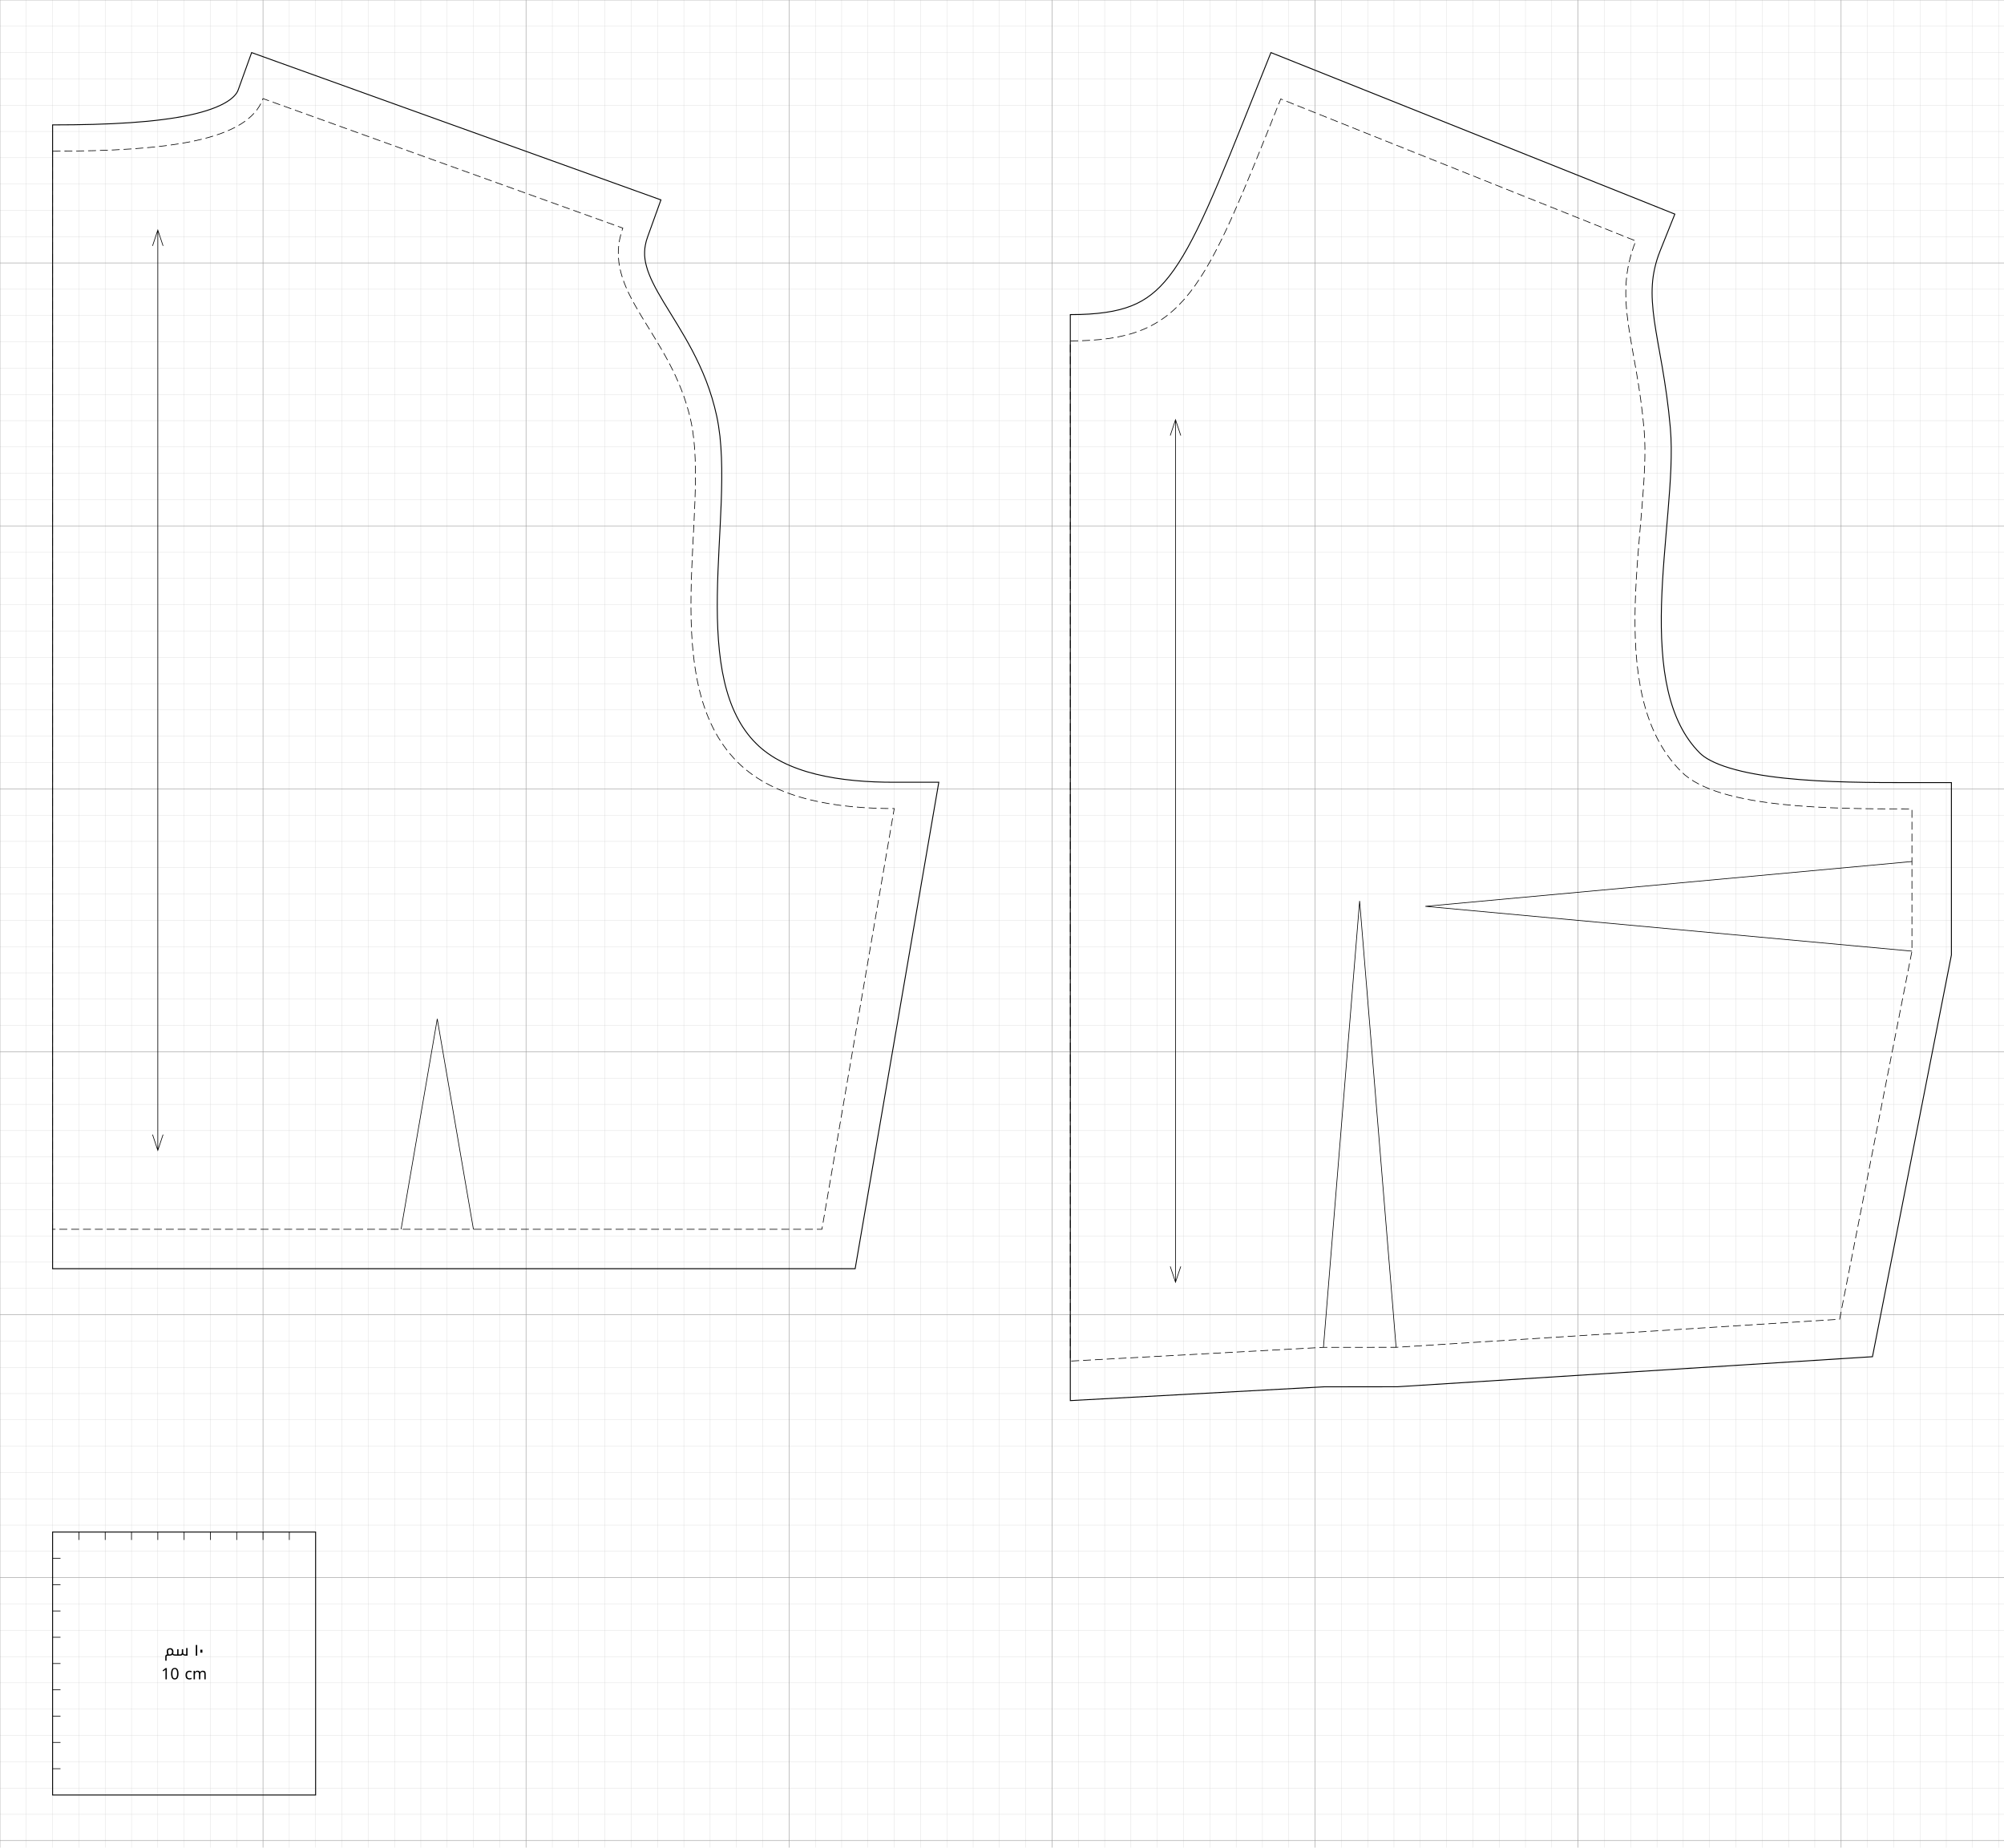
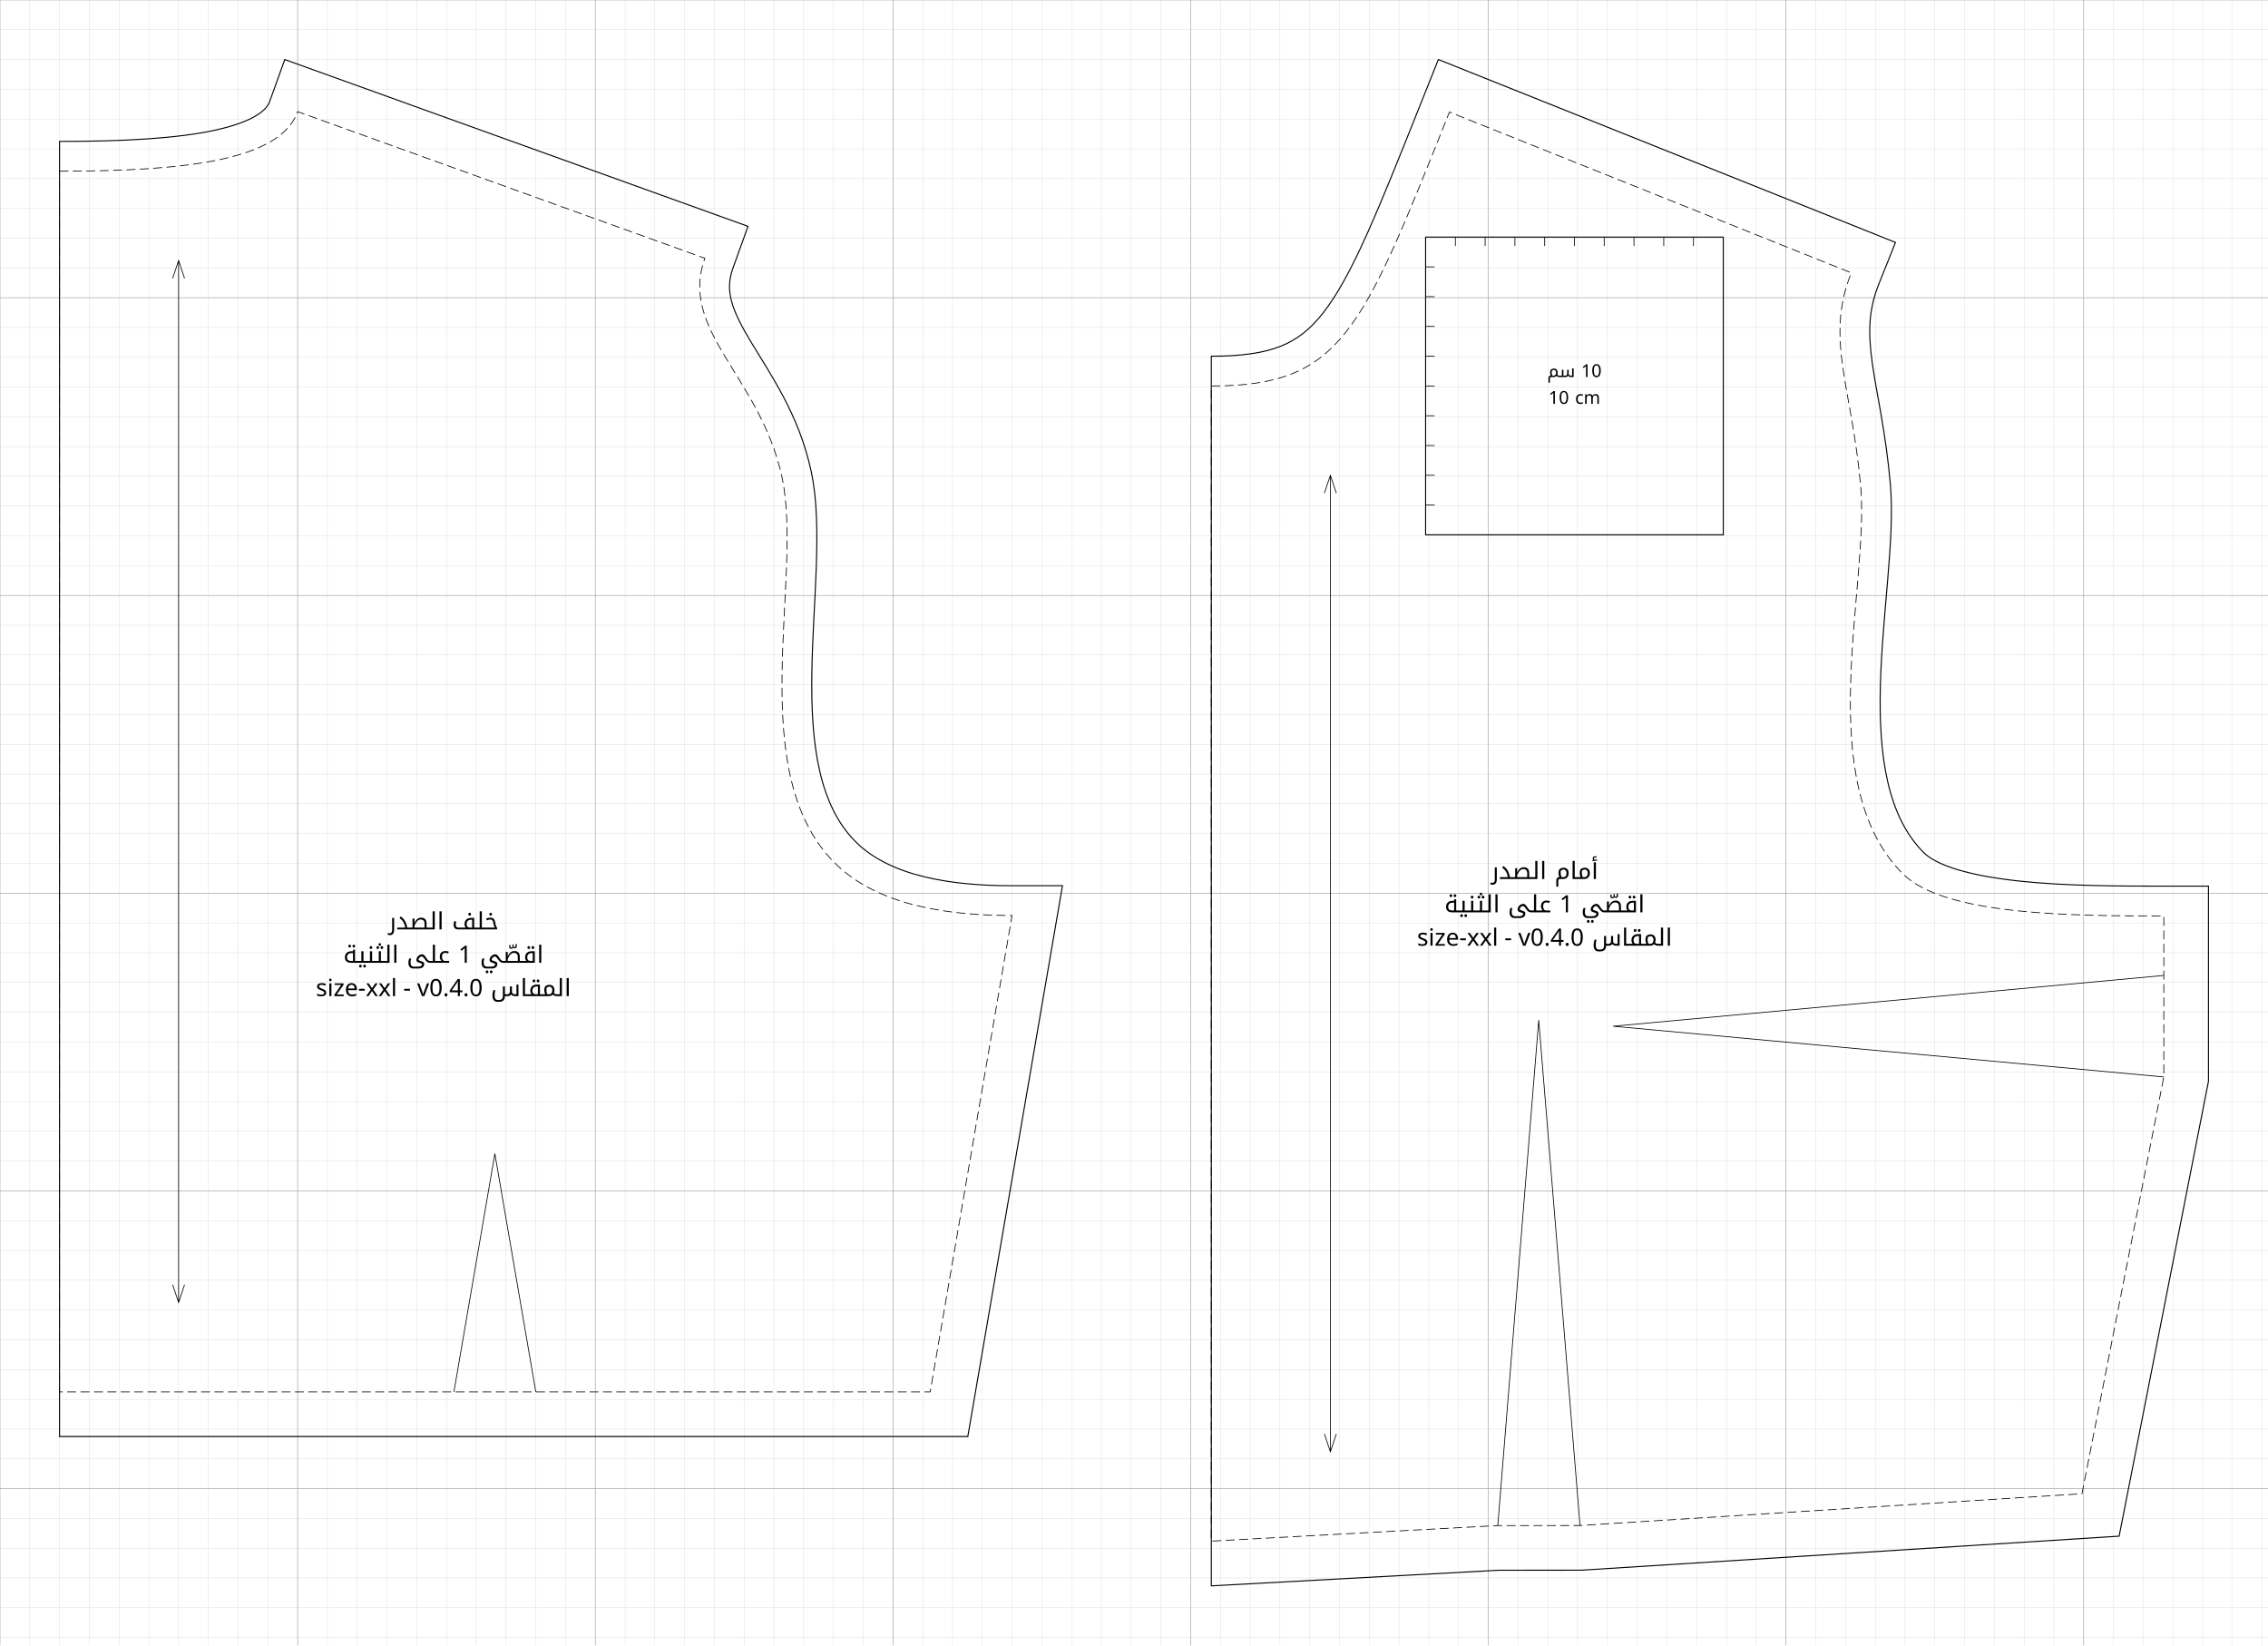
- <svg xmlns="http://www.w3.org/2000/svg" width="761.94mm" height="702.66mm" viewBox="0 0 761.94 702.66">
+ <svg xmlns="http://www.w3.org/2000/svg" width="761.94mm" height="552.66mm" viewBox="0 0 761.94 552.66">
  <g id="layer-grid">
-     <path id="grid-minor" d="M 10.00 0 V 702.66 M 20.00 0 V 702.66 M 30.00 0 V 702.66 M 40.00 0 V 702.66 M 50.00 0 V 702.66 M 60.00 0 V 702.66 M 70.00 0 V 702.66 M 80.00 0 V 702.66 M 90.00 0 V 702.66 M 110.00 0 V 702.66 M 120.00 0 V 702.66 M 130.00 0 V 702.66 M 140.00 0 V 702.66 M 150.00 0 V 702.66 M 160.00 0 V 702.66 M 170.00 0 V 702.66 M 180.00 0 V 702.66 M 190.00 0 V 702.66 M 210.00 0 V 702.66 M 220.00 0 V 702.66 M 230.00 0 V 702.66 M 240.00 0 V 702.66 M 250.00 0 V 702.66 M 260.00 0 V 702.66 M 270.00 0 V 702.66 M 280.00 0 V 702.66 M 290.00 0 V 702.66 M 310.00 0 V 702.66 M 320.00 0 V 702.66 M 330.00 0 V 702.66 M 340.00 0 V 702.66 M 350.00 0 V 702.66 M 360.00 0 V 702.66 M 370.00 0 V 702.66 M 380.00 0 V 702.66 M 390.00 0 V 702.66 M 410.00 0 V 702.66 M 420.00 0 V 702.66 M 430.00 0 V 702.66 M 440.00 0 V 702.66 M 450.00 0 V 702.66 M 460.00 0 V 702.66 M 470.00 0 V 702.66 M 480.00 0 V 702.66 M 490.00 0 V 702.66 M 510.00 0 V 702.66 M 520.00 0 V 702.66 M 530.00 0 V 702.66 M 540.00 0 V 702.66 M 550.00 0 V 702.66 M 560.00 0 V 702.66 M 570.00 0 V 702.66 M 580.00 0 V 702.66 M 590.00 0 V 702.66 M 610.00 0 V 702.66 M 620.00 0 V 702.66 M 630.00 0 V 702.66 M 640.00 0 V 702.66 M 650.00 0 V 702.66 M 660.00 0 V 702.66 M 670.00 0 V 702.66 M 680.00 0 V 702.66 M 690.00 0 V 702.66 M 710.00 0 V 702.66 M 720.00 0 V 702.66 M 730.00 0 V 702.66 M 740.00 0 V 702.66 M 750.00 0 V 702.66 M 760.00 0 V 702.66 M 0 10.00 H 761.94 M 0 20.00 H 761.94 M 0 30.00 H 761.94 M 0 40.00 H 761.94 M 0 50.00 H 761.94 M 0 60.00 H 761.94 M 0 70.00 H 761.94 M 0 80.00 H 761.94 M 0 90.00 H 761.94 M 0 110.00 H 761.94 M 0 120.00 H 761.94 M 0 130.00 H 761.94 M 0 140.00 H 761.94 M 0 150.00 H 761.94 M 0 160.00 H 761.94 M 0 170.00 H 761.94 M 0 180.00 H 761.94 M 0 190.00 H 761.94 M 0 210.00 H 761.94 M 0 220.00 H 761.94 M 0 230.00 H 761.94 M 0 240.00 H 761.94 M 0 250.00 H 761.94 M 0 260.00 H 761.94 M 0 270.00 H 761.94 M 0 280.00 H 761.94 M 0 290.00 H 761.94 M 0 310.00 H 761.94 M 0 320.00 H 761.94 M 0 330.00 H 761.94 M 0 340.00 H 761.94 M 0 350.00 H 761.94 M 0 360.00 H 761.94 M 0 370.00 H 761.94 M 0 380.00 H 761.94 M 0 390.00 H 761.94 M 0 410.00 H 761.94 M 0 420.00 H 761.94 M 0 430.00 H 761.94 M 0 440.00 H 761.94 M 0 450.00 H 761.94 M 0 460.00 H 761.94 M 0 470.00 H 761.94 M 0 480.00 H 761.94 M 0 490.00 H 761.94 M 0 510.00 H 761.94 M 0 520.00 H 761.94 M 0 530.00 H 761.94 M 0 540.00 H 761.94 M 0 550.00 H 761.94 M 0 560.00 H 761.94 M 0 570.00 H 761.94 M 0 580.00 H 761.94 M 0 590.00 H 761.94 M 0 610.00 H 761.94 M 0 620.00 H 761.94 M 0 630.00 H 761.94 M 0 640.00 H 761.94 M 0 650.00 H 761.94 M 0 660.00 H 761.94 M 0 670.00 H 761.94 M 0 680.00 H 761.94 M 0 690.00 H 761.94" fill="none" stroke="#d0d0d0" stroke-width="0.1" />
-     <path id="grid-major" d="M 0.00 0 V 702.66 M 100.00 0 V 702.66 M 200.00 0 V 702.66 M 300.00 0 V 702.66 M 400.00 0 V 702.66 M 500.00 0 V 702.66 M 600.00 0 V 702.66 M 700.00 0 V 702.66 M 0 0.00 H 761.94 M 0 100.00 H 761.94 M 0 200.00 H 761.94 M 0 300.00 H 761.94 M 0 400.00 H 761.94 M 0 500.00 H 761.94 M 0 600.00 H 761.94 M 0 700.00 H 761.94" fill="none" stroke="#a0a0a0" stroke-width="0.2" />
+     <path id="grid-minor" d="M 10.00 0 V 552.66 M 20.00 0 V 552.66 M 30.00 0 V 552.66 M 40.00 0 V 552.66 M 50.00 0 V 552.66 M 60.00 0 V 552.66 M 70.00 0 V 552.66 M 80.00 0 V 552.66 M 90.00 0 V 552.66 M 110.00 0 V 552.66 M 120.00 0 V 552.66 M 130.00 0 V 552.66 M 140.00 0 V 552.66 M 150.00 0 V 552.66 M 160.00 0 V 552.66 M 170.00 0 V 552.66 M 180.00 0 V 552.66 M 190.00 0 V 552.66 M 210.00 0 V 552.66 M 220.00 0 V 552.66 M 230.00 0 V 552.66 M 240.00 0 V 552.66 M 250.00 0 V 552.66 M 260.00 0 V 552.66 M 270.00 0 V 552.66 M 280.00 0 V 552.66 M 290.00 0 V 552.66 M 310.00 0 V 552.66 M 320.00 0 V 552.66 M 330.00 0 V 552.66 M 340.00 0 V 552.66 M 350.00 0 V 552.66 M 360.00 0 V 552.66 M 370.00 0 V 552.66 M 380.00 0 V 552.66 M 390.00 0 V 552.66 M 410.00 0 V 552.66 M 420.00 0 V 552.66 M 430.00 0 V 552.66 M 440.00 0 V 552.66 M 450.00 0 V 552.66 M 460.00 0 V 552.66 M 470.00 0 V 552.66 M 480.00 0 V 552.66 M 490.00 0 V 552.66 M 510.00 0 V 552.66 M 520.00 0 V 552.66 M 530.00 0 V 552.66 M 540.00 0 V 552.66 M 550.00 0 V 552.66 M 560.00 0 V 552.66 M 570.00 0 V 552.66 M 580.00 0 V 552.66 M 590.00 0 V 552.66 M 610.00 0 V 552.66 M 620.00 0 V 552.66 M 630.00 0 V 552.66 M 640.00 0 V 552.66 M 650.00 0 V 552.66 M 660.00 0 V 552.66 M 670.00 0 V 552.66 M 680.00 0 V 552.66 M 690.00 0 V 552.66 M 710.00 0 V 552.66 M 720.00 0 V 552.66 M 730.00 0 V 552.66 M 740.00 0 V 552.66 M 750.00 0 V 552.66 M 760.00 0 V 552.66 M 0 10.00 H 761.94 M 0 20.00 H 761.94 M 0 30.00 H 761.94 M 0 40.00 H 761.94 M 0 50.00 H 761.94 M 0 60.00 H 761.94 M 0 70.00 H 761.94 M 0 80.00 H 761.94 M 0 90.00 H 761.94 M 0 110.00 H 761.94 M 0 120.00 H 761.94 M 0 130.00 H 761.94 M 0 140.00 H 761.94 M 0 150.00 H 761.94 M 0 160.00 H 761.94 M 0 170.00 H 761.94 M 0 180.00 H 761.94 M 0 190.00 H 761.94 M 0 210.00 H 761.94 M 0 220.00 H 761.94 M 0 230.00 H 761.94 M 0 240.00 H 761.94 M 0 250.00 H 761.94 M 0 260.00 H 761.94 M 0 270.00 H 761.94 M 0 280.00 H 761.94 M 0 290.00 H 761.94 M 0 310.00 H 761.94 M 0 320.00 H 761.94 M 0 330.00 H 761.94 M 0 340.00 H 761.94 M 0 350.00 H 761.94 M 0 360.00 H 761.94 M 0 370.00 H 761.94 M 0 380.00 H 761.94 M 0 390.00 H 761.94 M 0 410.00 H 761.94 M 0 420.00 H 761.94 M 0 430.00 H 761.94 M 0 440.00 H 761.94 M 0 450.00 H 761.94 M 0 460.00 H 761.94 M 0 470.00 H 761.94 M 0 480.00 H 761.94 M 0 490.00 H 761.94 M 0 510.00 H 761.94 M 0 520.00 H 761.94 M 0 530.00 H 761.94 M 0 540.00 H 761.94 M 0 550.00 H 761.94" fill="none" stroke="#d0d0d0" stroke-width="0.1" />
+     <path id="grid-major" d="M 0.00 0 V 552.66 M 100.00 0 V 552.66 M 200.00 0 V 552.66 M 300.00 0 V 552.66 M 400.00 0 V 552.66 M 500.00 0 V 552.66 M 600.00 0 V 552.66 M 700.00 0 V 552.66 M 0 0.00 H 761.94 M 0 100.00 H 761.94 M 0 200.00 H 761.94 M 0 300.00 H 761.94 M 0 400.00 H 761.94 M 0 500.00 H 761.94" fill="none" stroke="#a0a0a0" stroke-width="0.2" />
  </g>
  <g id="layer-cut">
    <path id="piece-bodice-back-cut" d="M 20.00 47.50 C 30.88 47.50 40.67 47.26 49.57 46.65 C 54.00 46.35 58.00 45.97 61.86 45.47 C 65.69 44.98 69.01 44.43 72.21 43.73 C 73.80 43.38 75.17 43.05 76.59 42.65 C 77.99 42.26 79.14 41.89 80.38 41.45 C 81.59 41.01 82.51 40.64 83.55 40.16 C 84.56 39.69 85.24 39.33 86.08 38.82 C 86.89 38.33 87.33 38.02 87.96 37.51 C 88.27 37.26 88.41 37.14 88.67 36.89 C 88.94 36.64 89.03 36.54 89.25 36.30 C 89.47 36.05 89.53 35.98 89.71 35.73 C 89.89 35.49 89.93 35.44 90.08 35.19 C 90.37 34.70 90.40 34.64 90.59 34.11 L 95.67 20.00 L 105.08 23.39 L 241.89 72.64 L 251.29 76.02 L 246.21 90.14 C 245.80 91.30 245.59 92.04 245.39 93.12 C 245.18 94.18 245.12 94.81 245.09 95.82 C 245.06 96.83 245.09 97.45 245.22 98.46 C 245.35 99.47 245.49 100.17 245.78 101.22 C 246.06 102.28 246.33 103.10 246.77 104.21 C 247.20 105.33 247.63 106.30 248.21 107.48 C 249.37 109.87 250.70 112.19 252.31 114.88 C 253.92 117.56 255.70 120.39 257.56 123.44 C 259.40 126.48 261.38 129.85 263.22 133.34 C 265.05 136.82 266.94 140.82 268.50 144.86 C 270.05 148.88 271.50 153.57 272.50 158.23 C 273.02 160.63 273.44 163.37 273.73 165.93 C 274.00 168.48 274.20 171.28 274.30 173.96 C 274.51 179.30 274.42 185.11 274.22 190.87 C 274.01 196.63 273.68 202.59 273.38 208.55 C 273.08 214.52 272.82 220.44 272.74 226.36 C 272.66 232.28 272.75 237.89 273.16 243.50 C 273.37 246.30 273.64 248.88 274.02 251.55 C 274.40 254.21 274.83 256.59 275.41 259.10 C 275.99 261.59 276.60 263.74 277.40 266.05 C 278.20 268.34 278.99 270.23 280.04 272.31 C 281.08 274.39 282.05 276.03 283.36 277.87 C 284.68 279.72 285.86 281.14 287.48 282.75 C 288.99 284.26 290.31 285.36 292.09 286.62 C 293.87 287.87 295.46 288.82 297.48 289.83 C 299.51 290.86 301.37 291.64 303.60 292.44 C 305.84 293.24 307.93 293.86 310.32 294.45 C 312.73 295.04 314.99 295.49 317.50 295.90 C 320.01 296.30 322.39 296.60 324.95 296.84 C 330.07 297.33 334.99 297.50 340.00 297.50 L 356.94 297.50 L 354.78 310.04 L 327.28 470.04 L 325.14 482.50 L 312.50 482.50 L 180.00 482.50 L 152.50 482.50 L 20.00 482.50 L 20.00 467.50 L 20.00 57.50 L 20.00 47.50 Z" fill="none" stroke="#000000" stroke-width="0.35" />
    <path id="piece-bodice-front-cut" d="M 406.94 119.64 C 409.55 119.64 411.85 119.58 414.15 119.44 C 416.43 119.29 418.36 119.10 420.36 118.81 C 422.34 118.52 423.93 118.21 425.66 117.77 C 427.37 117.33 428.67 116.91 430.18 116.32 C 431.67 115.73 432.77 115.20 434.11 114.44 C 435.45 113.67 436.44 113.01 437.69 112.04 C 438.94 111.07 439.91 110.20 441.12 108.98 C 442.33 107.74 443.34 106.59 444.53 105.07 C 445.73 103.54 446.80 102.03 447.99 100.19 C 449.20 98.32 450.33 96.44 451.55 94.24 C 454.02 89.80 456.43 84.85 459.09 78.96 C 461.76 73.03 464.53 66.44 467.60 58.94 C 470.66 51.44 473.97 43.13 477.65 33.93 L 483.22 20.00 L 492.51 23.71 L 627.51 77.71 L 636.79 81.43 L 631.22 95.35 C 630.26 97.77 629.66 99.70 629.15 101.96 C 628.65 104.19 628.39 106.01 628.24 108.24 C 628.10 110.46 628.11 112.41 628.25 114.76 C 628.39 117.13 628.64 119.39 629.00 122.00 C 629.37 124.61 629.82 127.28 630.34 130.22 C 630.86 133.17 631.43 136.30 632.01 139.64 C 633.15 146.32 634.33 154.05 635.08 162.79 C 635.28 165.11 635.39 167.71 635.42 170.21 C 635.44 172.69 635.39 175.37 635.29 178.01 C 635.08 183.25 634.66 188.91 634.18 194.62 C 633.71 200.34 633.17 206.21 632.72 212.16 C 632.26 218.11 631.89 223.99 631.72 229.92 C 631.56 235.84 631.61 241.44 632.00 247.06 C 632.19 249.87 632.45 252.45 632.82 255.13 C 633.20 257.80 633.63 260.18 634.21 262.70 C 634.79 265.20 635.41 267.36 636.21 269.67 C 637.02 271.97 637.81 273.87 638.86 275.96 C 639.91 278.04 640.90 279.69 642.21 281.54 C 643.53 283.39 644.72 284.81 646.33 286.43 C 646.61 286.70 646.74 286.82 647.07 287.09 C 647.40 287.37 647.61 287.53 648.00 287.81 C 648.81 288.37 649.44 288.75 650.48 289.29 C 651.53 289.83 652.46 290.25 653.73 290.75 C 655.01 291.25 656.20 291.66 657.66 292.10 C 659.14 292.55 660.55 292.93 662.19 293.31 C 663.83 293.70 665.43 294.03 667.21 294.35 C 670.78 295.00 674.41 295.50 678.37 295.93 C 686.32 296.78 694.62 297.21 703.00 297.42 C 711.37 297.64 719.54 297.64 726.94 297.64 L 741.94 297.64 L 741.94 307.64 L 741.94 327.64 L 741.94 361.73 L 741.94 363.19 L 741.66 364.62 L 714.16 504.62 L 711.93 515.97 L 700.39 516.70 L 531.76 527.37 L 531.29 527.40 L 530.82 527.40 L 503.60 527.41 L 407.75 532.62 L 406.94 532.66 L 406.94 517.64 L 406.94 129.64 L 406.94 119.64 Z" fill="none" stroke="#000000" stroke-width="0.35" />
  </g>
  <g id="layer-stitch">
    <path id="piece-bodice-back-stitch" d="M 20.00 57.50 C 64.00 57.50 94.24 53.50 100.00 37.50 L 236.80 86.75 C 228.00 111.22 255.46 126.49 262.73 160.33 C 269.99 194.18 249.60 259.02 280.40 289.82 C 295.06 304.47 319.28 307.50 340.00 307.50 L 312.50 467.50 L 180.00 467.50 L 152.50 467.50 L 20.00 467.50 L 20.00 57.50 Z" fill="none" stroke="#000000" stroke-width="0.25" stroke-dasharray="3 1.5" />
    <path id="piece-bodice-front-stitch" d="M 406.94 129.64 C 450.94 129.64 457.50 111.24 486.94 37.64 L 621.94 91.64 C 613.02 113.95 622.23 130.00 625.12 163.64 C 628.01 197.28 608.47 262.71 639.26 293.50 C 653.40 307.64 697.34 307.64 726.94 307.64 L 726.94 327.64 L 726.94 361.73 L 699.44 501.73 L 530.81 512.40 L 503.19 512.41 L 406.94 517.64 L 406.94 129.64 Z" fill="none" stroke="#000000" stroke-width="0.25" stroke-dasharray="3 1.5" />
  </g>
  <g id="layer-notches">

</g>
  <g id="layer-grain">
    <path id="piece-bodice-back-grain" d="M 60.00 87.50 L 60.00 437.50 M 58.00 431.50 L 60.00 437.50 L 62.00 431.50 M 62.00 93.50 L 60.00 87.50 L 58.00 93.50" fill="none" stroke="#000000" stroke-width="0.25" />
    <path id="piece-bodice-front-grain" d="M 446.94 159.64 L 446.94 487.64 M 444.94 481.64 L 446.94 487.64 L 448.94 481.64 M 448.94 165.64 L 446.94 159.64 L 444.94 165.64" fill="none" stroke="#000000" stroke-width="0.25" />
  </g>
  <g id="layer-darts">
    <path id="piece-bodice-back-dart-waist-dart" d="M 180.00 467.50 L 166.25 387.50 L 152.50 467.50" fill="none" stroke="#000000" stroke-width="0.25" />
    <path id="piece-bodice-front-dart-bust-dart" d="M 726.94 327.64 L 541.94 344.69 L 726.94 361.73" fill="none" stroke="#000000" stroke-width="0.25" />
    <path id="piece-bodice-front-dart-waist-dart" d="M 530.81 512.40 L 516.94 342.64 L 503.19 512.41" fill="none" stroke="#000000" stroke-width="0.25" />
  </g>
  <g id="layer-labels">
- 
- </g>
+     <text id="piece-bodice-back-label-name" x="149.00" y="312.18" font-family="&quot;IBM Plex Sans Arabic&quot;, &quot;Noto Kufi Arabic&quot;, &quot;Geeza Pro&quot;, &quot;Segoe UI&quot;, Tahoma, sans-serif" font-size="8.00" direction="rtl" unicode-bidi="plaintext" text-anchor="middle">خلف الصدر</text>
+     <text id="piece-bodice-back-label-cut" x="149.00" y="323.38" font-family="&quot;IBM Plex Sans Arabic&quot;, &quot;Noto Kufi Arabic&quot;, &quot;Geeza Pro&quot;, &quot;Segoe UI&quot;, Tahoma, sans-serif" font-size="8.00" direction="rtl" unicode-bidi="plaintext" text-anchor="middle">اقصّي 1 على الثنية</text>
+     <text id="piece-bodice-back-label-size" x="149.00" y="334.58" font-family="&quot;IBM Plex Sans Arabic&quot;, &quot;Noto Kufi Arabic&quot;, &quot;Geeza Pro&quot;, &quot;Segoe UI&quot;, Tahoma, sans-serif" font-size="8.00" direction="rtl" unicode-bidi="plaintext" text-anchor="middle">المقاس size-xxl - v0.4.0</text>
+     <text id="piece-bodice-front-label-name" x="518.94" y="295.24" font-family="&quot;IBM Plex Sans Arabic&quot;, &quot;Noto Kufi Arabic&quot;, &quot;Geeza Pro&quot;, &quot;Segoe UI&quot;, Tahoma, sans-serif" font-size="8.00" direction="rtl" unicode-bidi="plaintext" text-anchor="middle">أمام الصدر</text>
+     <text id="piece-bodice-front-label-cut" x="518.94" y="306.44" font-family="&quot;IBM Plex Sans Arabic&quot;, &quot;Noto Kufi Arabic&quot;, &quot;Geeza Pro&quot;, &quot;Segoe UI&quot;, Tahoma, sans-serif" font-size="8.00" direction="rtl" unicode-bidi="plaintext" text-anchor="middle">اقصّي 1 على الثنية</text>
+     <text id="piece-bodice-front-label-size" x="518.94" y="317.64" font-family="&quot;IBM Plex Sans Arabic&quot;, &quot;Noto Kufi Arabic&quot;, &quot;Geeza Pro&quot;, &quot;Segoe UI&quot;, Tahoma, sans-serif" font-size="8.00" direction="rtl" unicode-bidi="plaintext" text-anchor="middle">المقاس size-xxl - v0.4.0</text>
+   </g>
  <g id="layer-scale">
-     <rect id="scale-square" x="20.00" y="582.66" width="100.00" height="100.00" fill="none" stroke="#000000" stroke-width="0.35" />
-     <path id="scale-ticks" d="M 30.00 582.66 v 3.00 M 20.00 592.66 h 3.00 M 40.00 582.66 v 3.00 M 20.00 602.66 h 3.00 M 50.00 582.66 v 3.00 M 20.00 612.66 h 3.00 M 60.00 582.66 v 3.00 M 20.00 622.66 h 3.00 M 70.00 582.66 v 3.00 M 20.00 632.66 h 3.00 M 80.00 582.66 v 3.00 M 20.00 642.66 h 3.00 M 90.00 582.66 v 3.00 M 20.00 652.66 h 3.00 M 100.00 582.66 v 3.00 M 20.00 662.66 h 3.00 M 110.00 582.66 v 3.00 M 20.00 672.66 h 3.00" fill="none" stroke="#000000" stroke-width="0.25" />
-     <text id="scale-caption-ar" x="70.00" y="629.66" font-family="&quot;IBM Plex Sans Arabic&quot;, &quot;Noto Kufi Arabic&quot;, &quot;Geeza Pro&quot;, &quot;Segoe UI&quot;, Tahoma, sans-serif" font-size="6.00" direction="rtl" unicode-bidi="plaintext" text-anchor="middle">١٠ سم</text>
-     <text id="scale-caption-en" x="70.00" y="638.66" font-family="&quot;IBM Plex Sans Arabic&quot;, &quot;Noto Kufi Arabic&quot;, &quot;Geeza Pro&quot;, &quot;Segoe UI&quot;, Tahoma, sans-serif" font-size="6.00" direction="ltr" unicode-bidi="plaintext" text-anchor="middle">10 cm</text>
+     <rect id="piece-bodice-front-scale-square" x="478.94" y="79.64" width="100.00" height="100.00" fill="none" stroke="#000000" stroke-width="0.35" />
+     <path id="piece-bodice-front-scale-ticks" d="M 488.94 79.64 v 3.00 M 478.94 89.64 h 3.00 M 498.94 79.64 v 3.00 M 478.94 99.64 h 3.00 M 508.94 79.64 v 3.00 M 478.94 109.64 h 3.00 M 518.94 79.64 v 3.00 M 478.94 119.64 h 3.00 M 528.94 79.64 v 3.00 M 478.94 129.64 h 3.00 M 538.94 79.64 v 3.00 M 478.94 139.64 h 3.00 M 548.94 79.64 v 3.00 M 478.94 149.64 h 3.00 M 558.94 79.64 v 3.00 M 478.94 159.64 h 3.00 M 568.94 79.64 v 3.00 M 478.94 169.64 h 3.00" fill="none" stroke="#000000" stroke-width="0.25" />
+     <text id="piece-bodice-front-scale-caption-ar" x="528.94" y="126.64" font-family="&quot;IBM Plex Sans Arabic&quot;, &quot;Noto Kufi Arabic&quot;, &quot;Geeza Pro&quot;, &quot;Segoe UI&quot;, Tahoma, sans-serif" font-size="6.00" direction="rtl" unicode-bidi="plaintext" text-anchor="middle">10 سم</text>
+     <text id="piece-bodice-front-scale-caption-en" x="528.94" y="135.64" font-family="&quot;IBM Plex Sans Arabic&quot;, &quot;Noto Kufi Arabic&quot;, &quot;Geeza Pro&quot;, &quot;Segoe UI&quot;, Tahoma, sans-serif" font-size="6.00" direction="ltr" unicode-bidi="plaintext" text-anchor="middle">10 cm</text>
  </g>
</svg>
